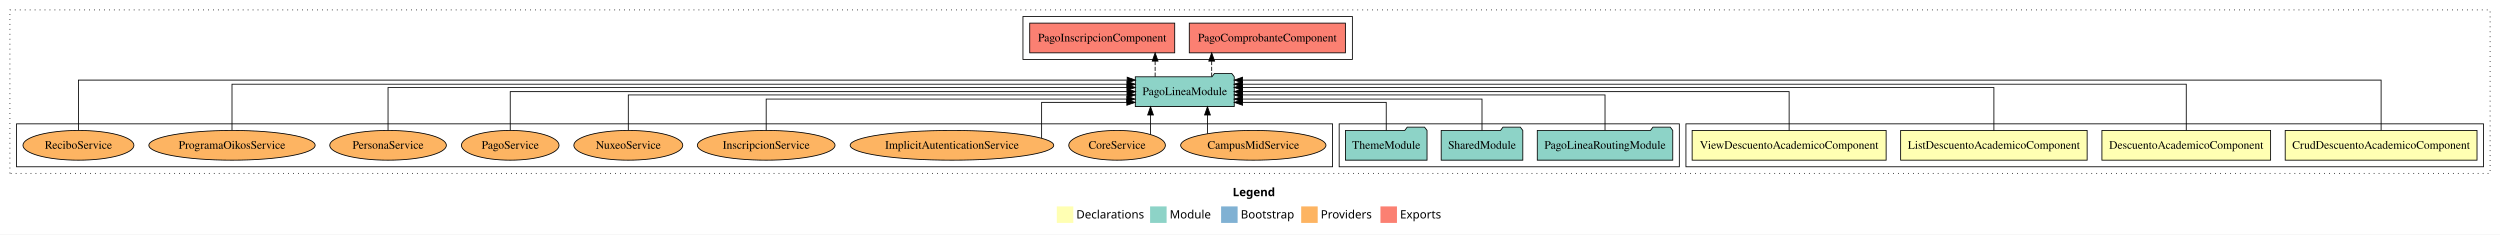
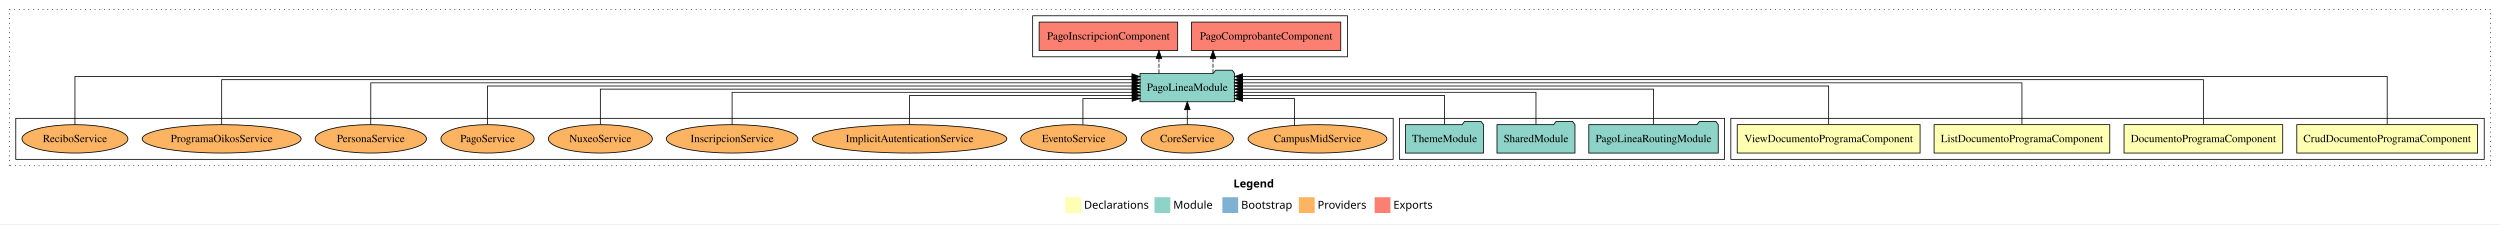
- <svg xmlns="http://www.w3.org/2000/svg" width="3028pt" height="284pt" viewBox="0.00 0.00 3028.00 284.00">
+ <svg xmlns="http://www.w3.org/2000/svg" width="3169pt" height="284pt" viewBox="0.00 0.00 3169.00 284.00">
  <g id="graph0" class="graph" transform="scale(1 1) rotate(0) translate(4 280)">
-     <polygon fill="#ffffff" stroke="transparent" points="-4,4 -4,-280 3024,-280 3024,4 -4,4" />
-     <text text-anchor="start" x="1489.009" y="-42.4" font-family="sans-serif" font-weight="bold" font-size="14.00" fill="#000000">Legend</text>
-     <polygon fill="#ffffb3" stroke="transparent" points="1276,-10 1276,-30 1296,-30 1296,-10 1276,-10" />
-     <text text-anchor="start" x="1299.629" y="-15.4" font-family="sans-serif" font-size="14.00" fill="#000000">  Declarations</text>
-     <polygon fill="#8dd3c7" stroke="transparent" points="1389,-10 1389,-30 1409,-30 1409,-10 1389,-10" />
-     <text text-anchor="start" x="1412.725" y="-15.4" font-family="sans-serif" font-size="14.00" fill="#000000">  Module</text>
-     <polygon fill="#80b1d3" stroke="transparent" points="1475,-10 1475,-30 1495,-30 1495,-10 1475,-10" />
-     <text text-anchor="start" x="1498.781" y="-15.4" font-family="sans-serif" font-size="14.00" fill="#000000">  Bootstrap</text>
-     <polygon fill="#fdb462" stroke="transparent" points="1572,-10 1572,-30 1592,-30 1592,-10 1572,-10" />
-     <text text-anchor="start" x="1595.673" y="-15.4" font-family="sans-serif" font-size="14.00" fill="#000000">  Providers</text>
-     <polygon fill="#fb8072" stroke="transparent" points="1668,-10 1668,-30 1688,-30 1688,-10 1668,-10" />
-     <text text-anchor="start" x="1691.726" y="-15.4" font-family="sans-serif" font-size="14.00" fill="#000000">  Exports</text>
+     <polygon fill="#ffffff" stroke="transparent" points="-4,4 -4,-280 3165,-280 3165,4 -4,4" />
+     <text text-anchor="start" x="1559.509" y="-42.4" font-family="sans-serif" font-weight="bold" font-size="14.00" fill="#000000">Legend</text>
+     <polygon fill="#ffffb3" stroke="transparent" points="1346.5,-10 1346.5,-30 1366.5,-30 1366.5,-10 1346.5,-10" />
+     <text text-anchor="start" x="1370.129" y="-15.4" font-family="sans-serif" font-size="14.00" fill="#000000">  Declarations</text>
+     <polygon fill="#8dd3c7" stroke="transparent" points="1459.5,-10 1459.5,-30 1479.5,-30 1479.5,-10 1459.5,-10" />
+     <text text-anchor="start" x="1483.225" y="-15.4" font-family="sans-serif" font-size="14.00" fill="#000000">  Module</text>
+     <polygon fill="#80b1d3" stroke="transparent" points="1545.5,-10 1545.5,-30 1565.5,-30 1565.5,-10 1545.5,-10" />
+     <text text-anchor="start" x="1569.281" y="-15.4" font-family="sans-serif" font-size="14.00" fill="#000000">  Bootstrap</text>
+     <polygon fill="#fdb462" stroke="transparent" points="1642.5,-10 1642.5,-30 1662.5,-30 1662.5,-10 1642.5,-10" />
+     <text text-anchor="start" x="1666.173" y="-15.4" font-family="sans-serif" font-size="14.00" fill="#000000">  Providers</text>
+     <polygon fill="#fb8072" stroke="transparent" points="1738.5,-10 1738.5,-30 1758.5,-30 1758.5,-10 1738.5,-10" />
+     <text text-anchor="start" x="1762.226" y="-15.4" font-family="sans-serif" font-size="14.00" fill="#000000">  Exports</text>
    <g id="clust1" class="cluster">
-       <polygon fill="none" stroke="#000000" stroke-dasharray="1,5" points="8,-70 8,-268 3012,-268 3012,-70 8,-70" />
+       <polygon fill="none" stroke="#000000" stroke-dasharray="1,5" points="8,-70 8,-268 3153,-268 3153,-70 8,-70" />
    </g>
    <g id="clust2" class="cluster">
-       <polygon fill="none" stroke="#000000" points="2038,-78 2038,-130 3004,-130 3004,-78 2038,-78" />
+       <polygon fill="none" stroke="#000000" points="2190,-78 2190,-130 3145,-130 3145,-78 2190,-78" />
    </g>
    <g id="clust7" class="cluster">
-       <polygon fill="none" stroke="#000000" points="1618,-78 1618,-130 2030,-130 2030,-78 1618,-78" />
+       <polygon fill="none" stroke="#000000" points="1770,-78 1770,-130 2182,-130 2182,-78 1770,-78" />
    </g>
    <g id="clust8" class="cluster">
-       <polygon fill="none" stroke="#000000" points="1235,-208 1235,-260 1634,-260 1634,-208 1235,-208" />
+       <polygon fill="none" stroke="#000000" points="1305,-208 1305,-260 1704,-260 1704,-208 1305,-208" />
    </g>
    <g id="clust10" class="cluster">
-       <polygon fill="none" stroke="#000000" points="16,-78 16,-130 1610,-130 1610,-78 16,-78" />
+       <polygon fill="none" stroke="#000000" points="16,-78 16,-130 1762,-130 1762,-78 16,-78" />
    </g>
    <g id="node1" class="node">
-       <polygon fill="#ffffb3" stroke="#000000" points="2996.162,-122 2763.838,-122 2763.838,-86 2996.162,-86 2996.162,-122" />
-       <text text-anchor="middle" x="2880" y="-99.8" font-family="Times,serif" font-size="14.00" fill="#000000">CrudDescuentoAcademicoComponent</text>
+       <polygon fill="#ffffb3" stroke="#000000" points="3136.57,-122 2907.43,-122 2907.43,-86 3136.57,-86 3136.57,-122" />
+       <text text-anchor="middle" x="3022" y="-99.8" font-family="Times,serif" font-size="14.00" fill="#000000">CrudDocumentoProgramaComponent</text>
    </g>
    <g id="node5" class="node">
-       <polygon fill="#8dd3c7" stroke="#000000" points="1490.92,-187 1487.92,-191 1466.92,-191 1463.92,-187 1371.08,-187 1371.08,-151 1490.92,-151 1490.92,-187" />
-       <text text-anchor="middle" x="1431" y="-164.8" font-family="Times,serif" font-size="14.00" fill="#000000">PagoLineaModule</text>
+       <polygon fill="#8dd3c7" stroke="#000000" points="1560.92,-187 1557.92,-191 1536.92,-191 1533.92,-187 1441.08,-187 1441.08,-151 1560.92,-151 1560.92,-187" />
+       <text text-anchor="middle" x="1501" y="-164.8" font-family="Times,serif" font-size="14.00" fill="#000000">PagoLineaModule</text>
    </g>
    <g id="edge1" class="edge">
-       <path fill="none" stroke="#000000" d="M2880,-122.323C2880,-145.66 2880,-183 2880,-183 2880,-183 1500.96,-183 1500.96,-183" />
-       <polygon fill="#000000" stroke="#000000" points="1500.96,-179.5 1490.96,-183 1500.96,-186.5 1500.96,-179.5" />
+       <path fill="none" stroke="#000000" d="M3022,-122.323C3022,-145.66 3022,-183 3022,-183 3022,-183 1571.093,-183 1571.093,-183" />
+       <polygon fill="#000000" stroke="#000000" points="1571.093,-179.5 1561.093,-183 1571.093,-186.5 1571.093,-179.5" />
    </g>
    <g id="node2" class="node">
-       <polygon fill="#ffffb3" stroke="#000000" points="2746.164,-122 2541.836,-122 2541.836,-86 2746.164,-86 2746.164,-122" />
-       <text text-anchor="middle" x="2644" y="-99.8" font-family="Times,serif" font-size="14.00" fill="#000000">DescuentoAcademicoComponent</text>
+       <polygon fill="#ffffb3" stroke="#000000" points="2889.573,-122 2688.427,-122 2688.427,-86 2889.573,-86 2889.573,-122" />
+       <text text-anchor="middle" x="2789" y="-99.8" font-family="Times,serif" font-size="14.00" fill="#000000">DocumentoProgramaComponent</text>
    </g>
    <g id="edge2" class="edge">
-       <path fill="none" stroke="#000000" d="M2644,-122.292C2644,-144.206 2644,-178 2644,-178 2644,-178 1500.739,-178 1500.739,-178" />
-       <polygon fill="#000000" stroke="#000000" points="1500.739,-174.5 1490.739,-178 1500.739,-181.5 1500.739,-174.5" />
+       <path fill="none" stroke="#000000" d="M2789,-122.155C2789,-144.352 2789,-179 2789,-179 2789,-179 1570.967,-179 1570.967,-179" />
+       <polygon fill="#000000" stroke="#000000" points="1570.967,-175.5 1560.967,-179 1570.967,-182.5 1570.967,-175.5" />
    </g>
    <g id="node3" class="node">
-       <polygon fill="#ffffb3" stroke="#000000" points="2523.943,-122 2298.057,-122 2298.057,-86 2523.943,-86 2523.943,-122" />
-       <text text-anchor="middle" x="2411" y="-99.8" font-family="Times,serif" font-size="14.00" fill="#000000">ListDescuentoAcademicoComponent</text>
+       <polygon fill="#ffffb3" stroke="#000000" points="2670.351,-122 2447.649,-122 2447.649,-86 2670.351,-86 2670.351,-122" />
+       <text text-anchor="middle" x="2559" y="-99.8" font-family="Times,serif" font-size="14.00" fill="#000000">ListDocumentoProgramaComponent</text>
    </g>
    <g id="edge3" class="edge">
-       <path fill="none" stroke="#000000" d="M2411,-122.027C2411,-142.767 2411,-174 2411,-174 2411,-174 1500.828,-174 1500.828,-174" />
-       <polygon fill="#000000" stroke="#000000" points="1500.828,-170.5 1490.828,-174 1500.828,-177.5 1500.828,-170.5" />
+       <path fill="none" stroke="#000000" d="M2559,-122.284C2559,-143.321 2559,-175 2559,-175 2559,-175 1570.914,-175 1570.914,-175" />
+       <polygon fill="#000000" stroke="#000000" points="1570.914,-171.5 1560.914,-175 1570.914,-178.5 1570.914,-171.5" />
    </g>
    <g id="node4" class="node">
-       <polygon fill="#ffffb3" stroke="#000000" points="2280.483,-122 2045.517,-122 2045.517,-86 2280.483,-86 2280.483,-122" />
-       <text text-anchor="middle" x="2163" y="-99.8" font-family="Times,serif" font-size="14.00" fill="#000000">ViewDescuentoAcademicoComponent</text>
+       <polygon fill="#ffffb3" stroke="#000000" points="2429.892,-122 2198.108,-122 2198.108,-86 2429.892,-86 2429.892,-122" />
+       <text text-anchor="middle" x="2314" y="-99.8" font-family="Times,serif" font-size="14.00" fill="#000000">ViewDocumentoProgramaComponent</text>
    </g>
    <g id="edge4" class="edge">
-       <path fill="none" stroke="#000000" d="M2163,-122.106C2163,-141.339 2163,-169 2163,-169 2163,-169 1500.903,-169 1500.903,-169" />
-       <polygon fill="#000000" stroke="#000000" points="1500.903,-165.5 1490.903,-169 1500.903,-172.5 1500.903,-165.5" />
+       <path fill="none" stroke="#000000" d="M2314,-122.308C2314,-142.145 2314,-171 2314,-171 2314,-171 1570.782,-171 1570.782,-171" />
+       <polygon fill="#000000" stroke="#000000" points="1570.782,-167.5 1560.782,-171 1570.782,-174.5 1570.782,-167.5" />
    </g>
    <g id="node9" class="node">
-       <polygon fill="#fb8072" stroke="#000000" points="1625.537,-252 1436.463,-252 1436.463,-216 1625.537,-216 1625.537,-252" />
-       <text text-anchor="middle" x="1531" y="-229.8" font-family="Times,serif" font-size="14.00" fill="#000000">PagoComprobanteComponent </text>
+       <polygon fill="#fb8072" stroke="#000000" points="1695.537,-252 1506.463,-252 1506.463,-216 1695.537,-216 1695.537,-252" />
+       <text text-anchor="middle" x="1601" y="-229.8" font-family="Times,serif" font-size="14.00" fill="#000000">PagoComprobanteComponent </text>
    </g>
    <g id="edge8" class="edge">
-       <path fill="none" stroke="#000000" stroke-dasharray="5,2" d="M1463.596,-187.106C1463.596,-187.106 1463.596,-205.991 1463.596,-205.991" />
-       <polygon fill="#000000" stroke="#000000" points="1460.096,-205.991 1463.596,-215.991 1467.096,-205.991 1460.096,-205.991" />
+       <path fill="none" stroke="#000000" stroke-dasharray="5,2" d="M1533.596,-187.106C1533.596,-187.106 1533.596,-205.991 1533.596,-205.991" />
+       <polygon fill="#000000" stroke="#000000" points="1530.096,-205.991 1533.596,-215.991 1537.096,-205.991 1530.096,-205.991" />
    </g>
    <g id="node10" class="node">
-       <polygon fill="#fb8072" stroke="#000000" points="1418.806,-252 1243.194,-252 1243.194,-216 1418.806,-216 1418.806,-252" />
-       <text text-anchor="middle" x="1331" y="-229.8" font-family="Times,serif" font-size="14.00" fill="#000000">PagoInscripcionComponent </text>
+       <polygon fill="#fb8072" stroke="#000000" points="1488.806,-252 1313.194,-252 1313.194,-216 1488.806,-216 1488.806,-252" />
+       <text text-anchor="middle" x="1401" y="-229.8" font-family="Times,serif" font-size="14.00" fill="#000000">PagoInscripcionComponent </text>
    </g>
    <g id="edge9" class="edge">
-       <path fill="none" stroke="#000000" stroke-dasharray="5,2" d="M1395.097,-187.106C1395.097,-187.106 1395.097,-205.991 1395.097,-205.991" />
-       <polygon fill="#000000" stroke="#000000" points="1391.597,-205.991 1395.097,-215.991 1398.597,-205.991 1391.597,-205.991" />
+       <path fill="none" stroke="#000000" stroke-dasharray="5,2" d="M1465.097,-187.106C1465.097,-187.106 1465.097,-205.991 1465.097,-205.991" />
+       <polygon fill="#000000" stroke="#000000" points="1461.597,-205.991 1465.097,-215.991 1468.597,-205.991 1461.597,-205.991" />
    </g>
    <g id="node6" class="node">
-       <polygon fill="#8dd3c7" stroke="#000000" points="2022.038,-122 2019.038,-126 1998.038,-126 1995.038,-122 1857.962,-122 1857.962,-86 2022.038,-86 2022.038,-122" />
-       <text text-anchor="middle" x="1940" y="-99.8" font-family="Times,serif" font-size="14.00" fill="#000000">PagoLineaRoutingModule</text>
+       <polygon fill="#8dd3c7" stroke="#000000" points="2174.038,-122 2171.038,-126 2150.038,-126 2147.038,-122 2009.962,-122 2009.962,-86 2174.038,-86 2174.038,-122" />
+       <text text-anchor="middle" x="2092" y="-99.8" font-family="Times,serif" font-size="14.00" fill="#000000">PagoLineaRoutingModule</text>
    </g>
    <g id="edge5" class="edge">
-       <path fill="none" stroke="#000000" d="M1940,-122.302C1940,-140.27 1940,-165 1940,-165 1940,-165 1500.886,-165 1500.886,-165" />
-       <polygon fill="#000000" stroke="#000000" points="1500.886,-161.5 1490.886,-165 1500.886,-168.5 1500.886,-161.5" />
+       <path fill="none" stroke="#000000" d="M2092,-122.222C2092,-140.828 2092,-167 2092,-167 2092,-167 1570.921,-167 1570.921,-167" />
+       <polygon fill="#000000" stroke="#000000" points="1570.921,-163.5 1560.921,-167 1570.921,-170.5 1570.921,-163.5" />
    </g>
    <g id="node7" class="node">
-       <polygon fill="#8dd3c7" stroke="#000000" points="1840.423,-122 1837.423,-126 1816.423,-126 1813.423,-122 1741.577,-122 1741.577,-86 1840.423,-86 1840.423,-122" />
-       <text text-anchor="middle" x="1791" y="-99.8" font-family="Times,serif" font-size="14.00" fill="#000000">SharedModule</text>
+       <polygon fill="#8dd3c7" stroke="#000000" points="1992.423,-122 1989.423,-126 1968.423,-126 1965.423,-122 1893.577,-122 1893.577,-86 1992.423,-86 1992.423,-122" />
+       <text text-anchor="middle" x="1943" y="-99.8" font-family="Times,serif" font-size="14.00" fill="#000000">SharedModule</text>
    </g>
    <g id="edge6" class="edge">
-       <path fill="none" stroke="#000000" d="M1791,-122.027C1791,-138.398 1791,-160 1791,-160 1791,-160 1500.851,-160 1500.851,-160" />
-       <polygon fill="#000000" stroke="#000000" points="1500.851,-156.5 1490.851,-160 1500.851,-163.5 1500.851,-156.5" />
+       <path fill="none" stroke="#000000" d="M1943,-122.022C1943,-139.373 1943,-163 1943,-163 1943,-163 1571.07,-163 1571.07,-163" />
+       <polygon fill="#000000" stroke="#000000" points="1571.07,-159.5 1561.07,-163 1571.07,-166.5 1571.07,-159.5" />
    </g>
    <g id="node8" class="node">
-       <polygon fill="#8dd3c7" stroke="#000000" points="1724.423,-122 1721.423,-126 1700.423,-126 1697.423,-122 1625.577,-122 1625.577,-86 1724.423,-86 1724.423,-122" />
-       <text text-anchor="middle" x="1675" y="-99.8" font-family="Times,serif" font-size="14.00" fill="#000000">ThemeModule</text>
+       <polygon fill="#8dd3c7" stroke="#000000" points="1876.423,-122 1873.423,-126 1852.423,-126 1849.423,-122 1777.577,-122 1777.577,-86 1876.423,-86 1876.423,-122" />
+       <text text-anchor="middle" x="1827" y="-99.8" font-family="Times,serif" font-size="14.00" fill="#000000">ThemeModule</text>
    </g>
    <g id="edge7" class="edge">
-       <path fill="none" stroke="#000000" d="M1675,-122.187C1675,-137.182 1675,-156 1675,-156 1675,-156 1501.002,-156 1501.002,-156" />
-       <polygon fill="#000000" stroke="#000000" points="1501.002,-152.5 1491.002,-156 1501.002,-159.5 1501.002,-152.5" />
+       <path fill="none" stroke="#000000" d="M1827,-122.009C1827,-138.049 1827,-159 1827,-159 1827,-159 1570.793,-159 1570.793,-159" />
+       <polygon fill="#000000" stroke="#000000" points="1570.793,-155.5 1560.793,-159 1570.793,-162.5 1570.793,-155.5" />
    </g>
    <g id="node11" class="node">
-       <ellipse fill="#fdb462" stroke="#000000" cx="1514" cy="-104" rx="87.98" ry="18" />
-       <text text-anchor="middle" x="1514" y="-99.8" font-family="Times,serif" font-size="14.00" fill="#000000">CampusMidService</text>
+       <ellipse fill="#fdb462" stroke="#000000" cx="1666" cy="-104" rx="87.98" ry="18" />
+       <text text-anchor="middle" x="1666" y="-99.8" font-family="Times,serif" font-size="14.00" fill="#000000">CampusMidService</text>
    </g>
    <g id="edge10" class="edge">
-       <path fill="none" stroke="#000000" d="M1458.485,-118.104C1458.485,-118.104 1458.485,-140.721 1458.485,-140.721" />
-       <polygon fill="#000000" stroke="#000000" points="1454.985,-140.721 1458.485,-150.721 1461.985,-140.721 1454.985,-140.721" />
+       <path fill="none" stroke="#000000" d="M1636.889,-120.982C1636.889,-135.818 1636.889,-155 1636.889,-155 1636.889,-155 1570.999,-155 1570.999,-155" />
+       <polygon fill="#000000" stroke="#000000" points="1570.999,-151.5 1560.999,-155 1570.999,-158.5 1570.999,-151.5" />
    </g>
    <g id="node12" class="node">
-       <ellipse fill="#fdb462" stroke="#000000" cx="1349" cy="-104" rx="58.525" ry="18" />
-       <text text-anchor="middle" x="1349" y="-99.8" font-family="Times,serif" font-size="14.00" fill="#000000">CoreService</text>
+       <ellipse fill="#fdb462" stroke="#000000" cx="1501" cy="-104" rx="58.525" ry="18" />
+       <text text-anchor="middle" x="1501" y="-99.8" font-family="Times,serif" font-size="14.00" fill="#000000">CoreService</text>
    </g>
    <g id="edge11" class="edge">
-       <path fill="none" stroke="#000000" d="M1389.526,-117.154C1389.526,-117.154 1389.526,-140.694 1389.526,-140.694" />
-       <polygon fill="#000000" stroke="#000000" points="1386.026,-140.694 1389.526,-150.694 1393.026,-140.694 1386.026,-140.694" />
+       <path fill="none" stroke="#000000" d="M1501,-122.106C1501,-122.106 1501,-140.991 1501,-140.991" />
+       <polygon fill="#000000" stroke="#000000" points="1497.5,-140.991 1501,-150.991 1504.5,-140.991 1497.5,-140.991" />
    </g>
    <g id="node13" class="node">
+       <ellipse fill="#fdb462" stroke="#000000" cx="1357" cy="-104" rx="67.195" ry="18" />
+       <text text-anchor="middle" x="1357" y="-99.8" font-family="Times,serif" font-size="14.00" fill="#000000">EventoService</text>
+     </g>
+     <g id="edge12" class="edge">
+       <path fill="none" stroke="#000000" d="M1368.722,-121.837C1368.722,-136.544 1368.722,-155 1368.722,-155 1368.722,-155 1431.053,-155 1431.053,-155" />
+       <polygon fill="#000000" stroke="#000000" points="1431.053,-158.5 1441.053,-155 1431.053,-151.5 1431.053,-158.5" />
+     </g>
+     <g id="node14" class="node">
      <ellipse fill="#fdb462" stroke="#000000" cx="1149" cy="-104" rx="123.265" ry="18" />
      <text text-anchor="middle" x="1149" y="-99.8" font-family="Times,serif" font-size="14.00" fill="#000000">ImplicitAutenticationService</text>
    </g>
-     <g id="edge12" class="edge">
-       <path fill="none" stroke="#000000" d="M1257.615,-112.587C1257.615,-127.356 1257.615,-156 1257.615,-156 1257.615,-156 1360.845,-156 1360.845,-156" />
-       <polygon fill="#000000" stroke="#000000" points="1360.845,-159.5 1370.845,-156 1360.845,-152.5 1360.845,-159.5" />
+     <g id="edge13" class="edge">
+       <path fill="none" stroke="#000000" d="M1149,-122.009C1149,-138.049 1149,-159 1149,-159 1149,-159 1431.288,-159 1431.288,-159" />
+       <polygon fill="#000000" stroke="#000000" points="1431.288,-162.5 1441.288,-159 1431.288,-155.5 1431.288,-162.5" />
    </g>
-     <g id="node14" class="node">
+     <g id="node15" class="node">
      <ellipse fill="#fdb462" stroke="#000000" cx="924" cy="-104" rx="83.364" ry="18" />
      <text text-anchor="middle" x="924" y="-99.8" font-family="Times,serif" font-size="14.00" fill="#000000">InscripcionService</text>
    </g>
-     <g id="edge13" class="edge">
-       <path fill="none" stroke="#000000" d="M924,-122.027C924,-138.398 924,-160 924,-160 924,-160 1360.85,-160 1360.85,-160" />
-       <polygon fill="#000000" stroke="#000000" points="1360.85,-163.5 1370.85,-160 1360.85,-156.5 1360.85,-163.5" />
+     <g id="edge14" class="edge">
+       <path fill="none" stroke="#000000" d="M924,-122.022C924,-139.373 924,-163 924,-163 924,-163 1431.154,-163 1431.154,-163" />
+       <polygon fill="#000000" stroke="#000000" points="1431.154,-166.5 1441.154,-163 1431.154,-159.5 1431.154,-166.5" />
    </g>
-     <g id="node15" class="node">
+     <g id="node16" class="node">
      <ellipse fill="#fdb462" stroke="#000000" cx="757" cy="-104" rx="65.972" ry="18" />
      <text text-anchor="middle" x="757" y="-99.8" font-family="Times,serif" font-size="14.00" fill="#000000">NuxeoService</text>
    </g>
-     <g id="edge14" class="edge">
-       <path fill="none" stroke="#000000" d="M757,-122.302C757,-140.27 757,-165 757,-165 757,-165 1361.187,-165 1361.187,-165" />
-       <polygon fill="#000000" stroke="#000000" points="1361.187,-168.5 1371.187,-165 1361.187,-161.5 1361.187,-168.5" />
+     <g id="edge15" class="edge">
+       <path fill="none" stroke="#000000" d="M757,-122.222C757,-140.828 757,-167 757,-167 757,-167 1431.06,-167 1431.06,-167" />
+       <polygon fill="#000000" stroke="#000000" points="1431.06,-170.5 1441.06,-167 1431.06,-163.5 1431.06,-170.5" />
    </g>
-     <g id="node16" class="node">
+     <g id="node17" class="node">
      <ellipse fill="#fdb462" stroke="#000000" cx="614" cy="-104" rx="59.108" ry="18" />
      <text text-anchor="middle" x="614" y="-99.8" font-family="Times,serif" font-size="14.00" fill="#000000">PagoService</text>
    </g>
-     <g id="edge15" class="edge">
-       <path fill="none" stroke="#000000" d="M614,-122.106C614,-141.339 614,-169 614,-169 614,-169 1361.255,-169 1361.255,-169" />
-       <polygon fill="#000000" stroke="#000000" points="1361.255,-172.5 1371.255,-169 1361.255,-165.5 1361.255,-172.5" />
+     <g id="edge16" class="edge">
+       <path fill="none" stroke="#000000" d="M614,-122.308C614,-142.145 614,-171 614,-171 614,-171 1431.078,-171 1431.078,-171" />
+       <polygon fill="#000000" stroke="#000000" points="1431.078,-174.5 1441.078,-171 1431.078,-167.5 1431.078,-174.5" />
    </g>
-     <g id="node17" class="node">
+     <g id="node18" class="node">
      <ellipse fill="#fdb462" stroke="#000000" cx="466" cy="-104" rx="70.622" ry="18" />
      <text text-anchor="middle" x="466" y="-99.8" font-family="Times,serif" font-size="14.00" fill="#000000">PersonaService</text>
    </g>
-     <g id="edge16" class="edge">
-       <path fill="none" stroke="#000000" d="M466,-122.027C466,-142.767 466,-174 466,-174 466,-174 1360.999,-174 1360.999,-174" />
-       <polygon fill="#000000" stroke="#000000" points="1361,-177.5 1370.999,-174 1360.999,-170.5 1361,-177.5" />
+     <g id="edge17" class="edge">
+       <path fill="none" stroke="#000000" d="M466,-122.284C466,-143.321 466,-175 466,-175 466,-175 1431.259,-175 1431.259,-175" />
+       <polygon fill="#000000" stroke="#000000" points="1431.259,-178.5 1441.259,-175 1431.259,-171.5 1431.259,-178.5" />
    </g>
-     <g id="node18" class="node">
+     <g id="node19" class="node">
      <ellipse fill="#fdb462" stroke="#000000" cx="277" cy="-104" rx="100.7" ry="18" />
      <text text-anchor="middle" x="277" y="-99.8" font-family="Times,serif" font-size="14.00" fill="#000000">ProgramaOikosService</text>
    </g>
-     <g id="edge17" class="edge">
-       <path fill="none" stroke="#000000" d="M277,-122.292C277,-144.206 277,-178 277,-178 277,-178 1360.984,-178 1360.984,-178" />
-       <polygon fill="#000000" stroke="#000000" points="1360.984,-181.5 1370.984,-178 1360.984,-174.5 1360.984,-181.5" />
+     <g id="edge18" class="edge">
+       <path fill="none" stroke="#000000" d="M277,-122.155C277,-144.352 277,-179 277,-179 277,-179 1431.135,-179 1431.135,-179" />
+       <polygon fill="#000000" stroke="#000000" points="1431.135,-182.5 1441.135,-179 1431.135,-175.5 1431.135,-182.5" />
    </g>
-     <g id="node19" class="node">
+     <g id="node20" class="node">
      <ellipse fill="#fdb462" stroke="#000000" cx="91" cy="-104" rx="67.193" ry="18" />
      <text text-anchor="middle" x="91" y="-99.8" font-family="Times,serif" font-size="14.00" fill="#000000">ReciboService</text>
    </g>
-     <g id="edge18" class="edge">
-       <path fill="none" stroke="#000000" d="M91,-122.323C91,-145.66 91,-183 91,-183 91,-183 1361.257,-183 1361.257,-183" />
-       <polygon fill="#000000" stroke="#000000" points="1361.257,-186.5 1371.257,-183 1361.257,-179.5 1361.257,-186.5" />
+     <g id="edge19" class="edge">
+       <path fill="none" stroke="#000000" d="M91,-122.323C91,-145.66 91,-183 91,-183 91,-183 1430.865,-183 1430.865,-183" />
+       <polygon fill="#000000" stroke="#000000" points="1430.865,-186.5 1440.865,-183 1430.865,-179.5 1430.865,-186.5" />
    </g>
  </g>
</svg>
